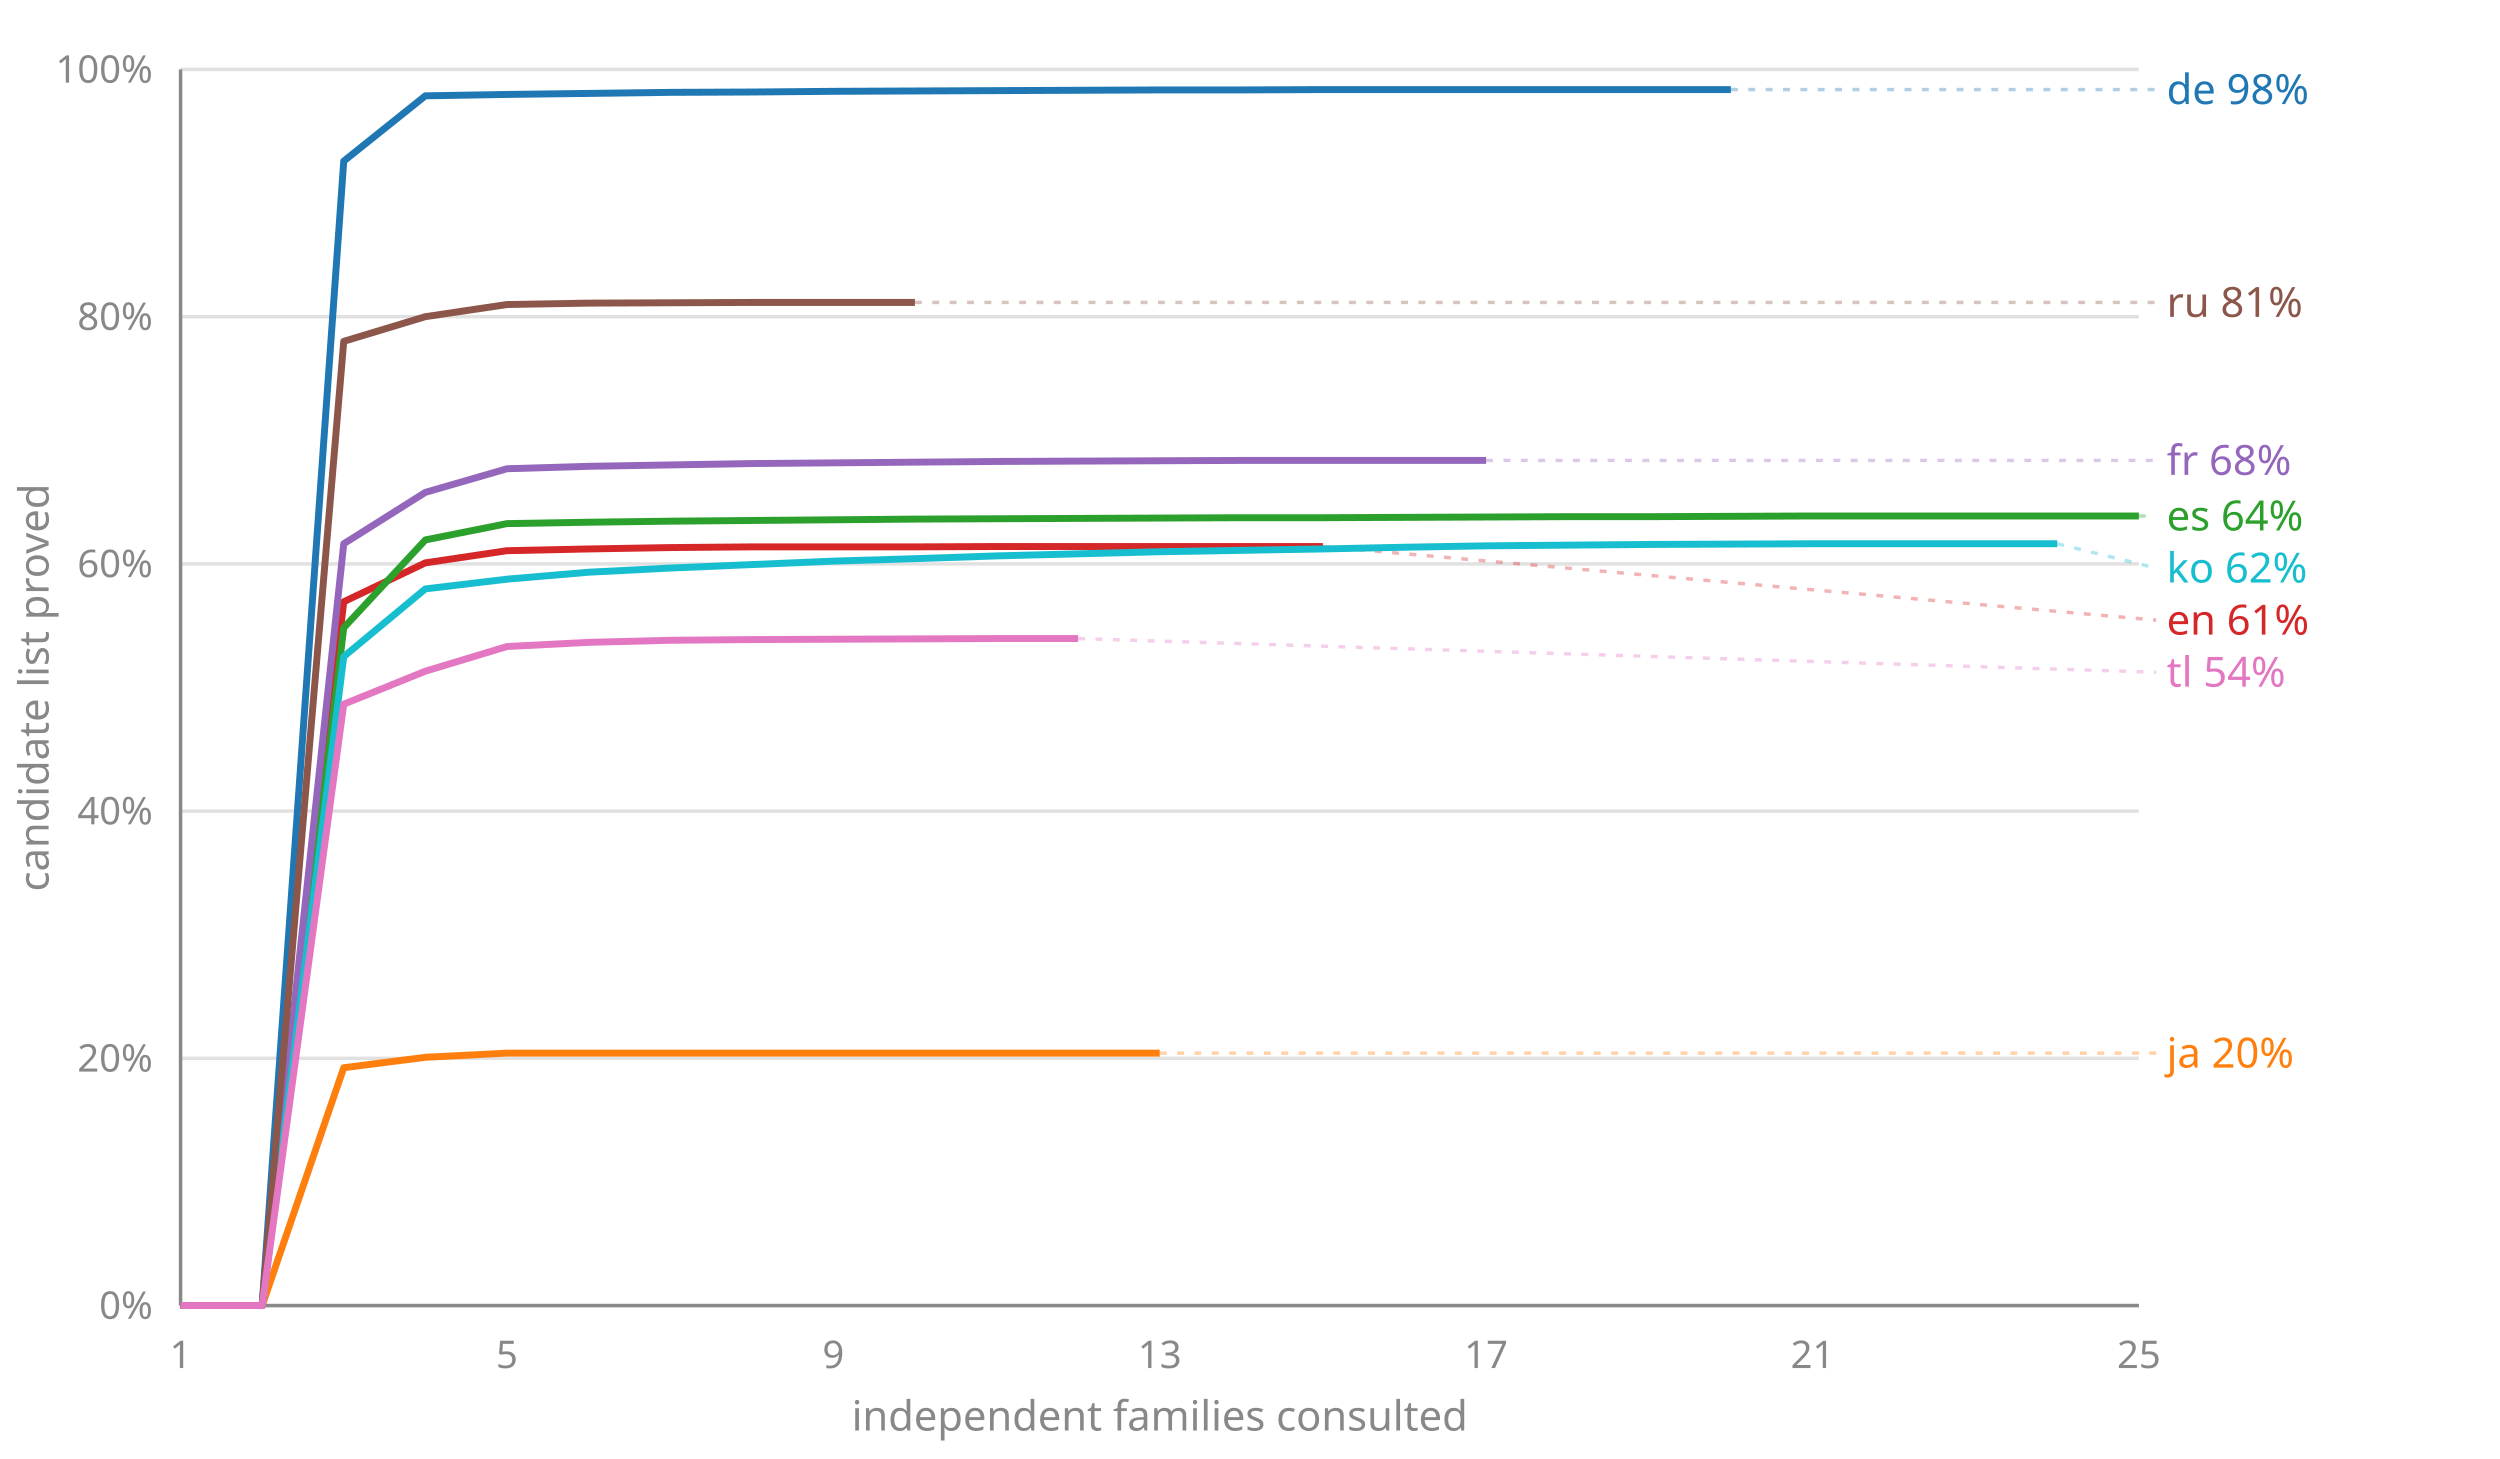
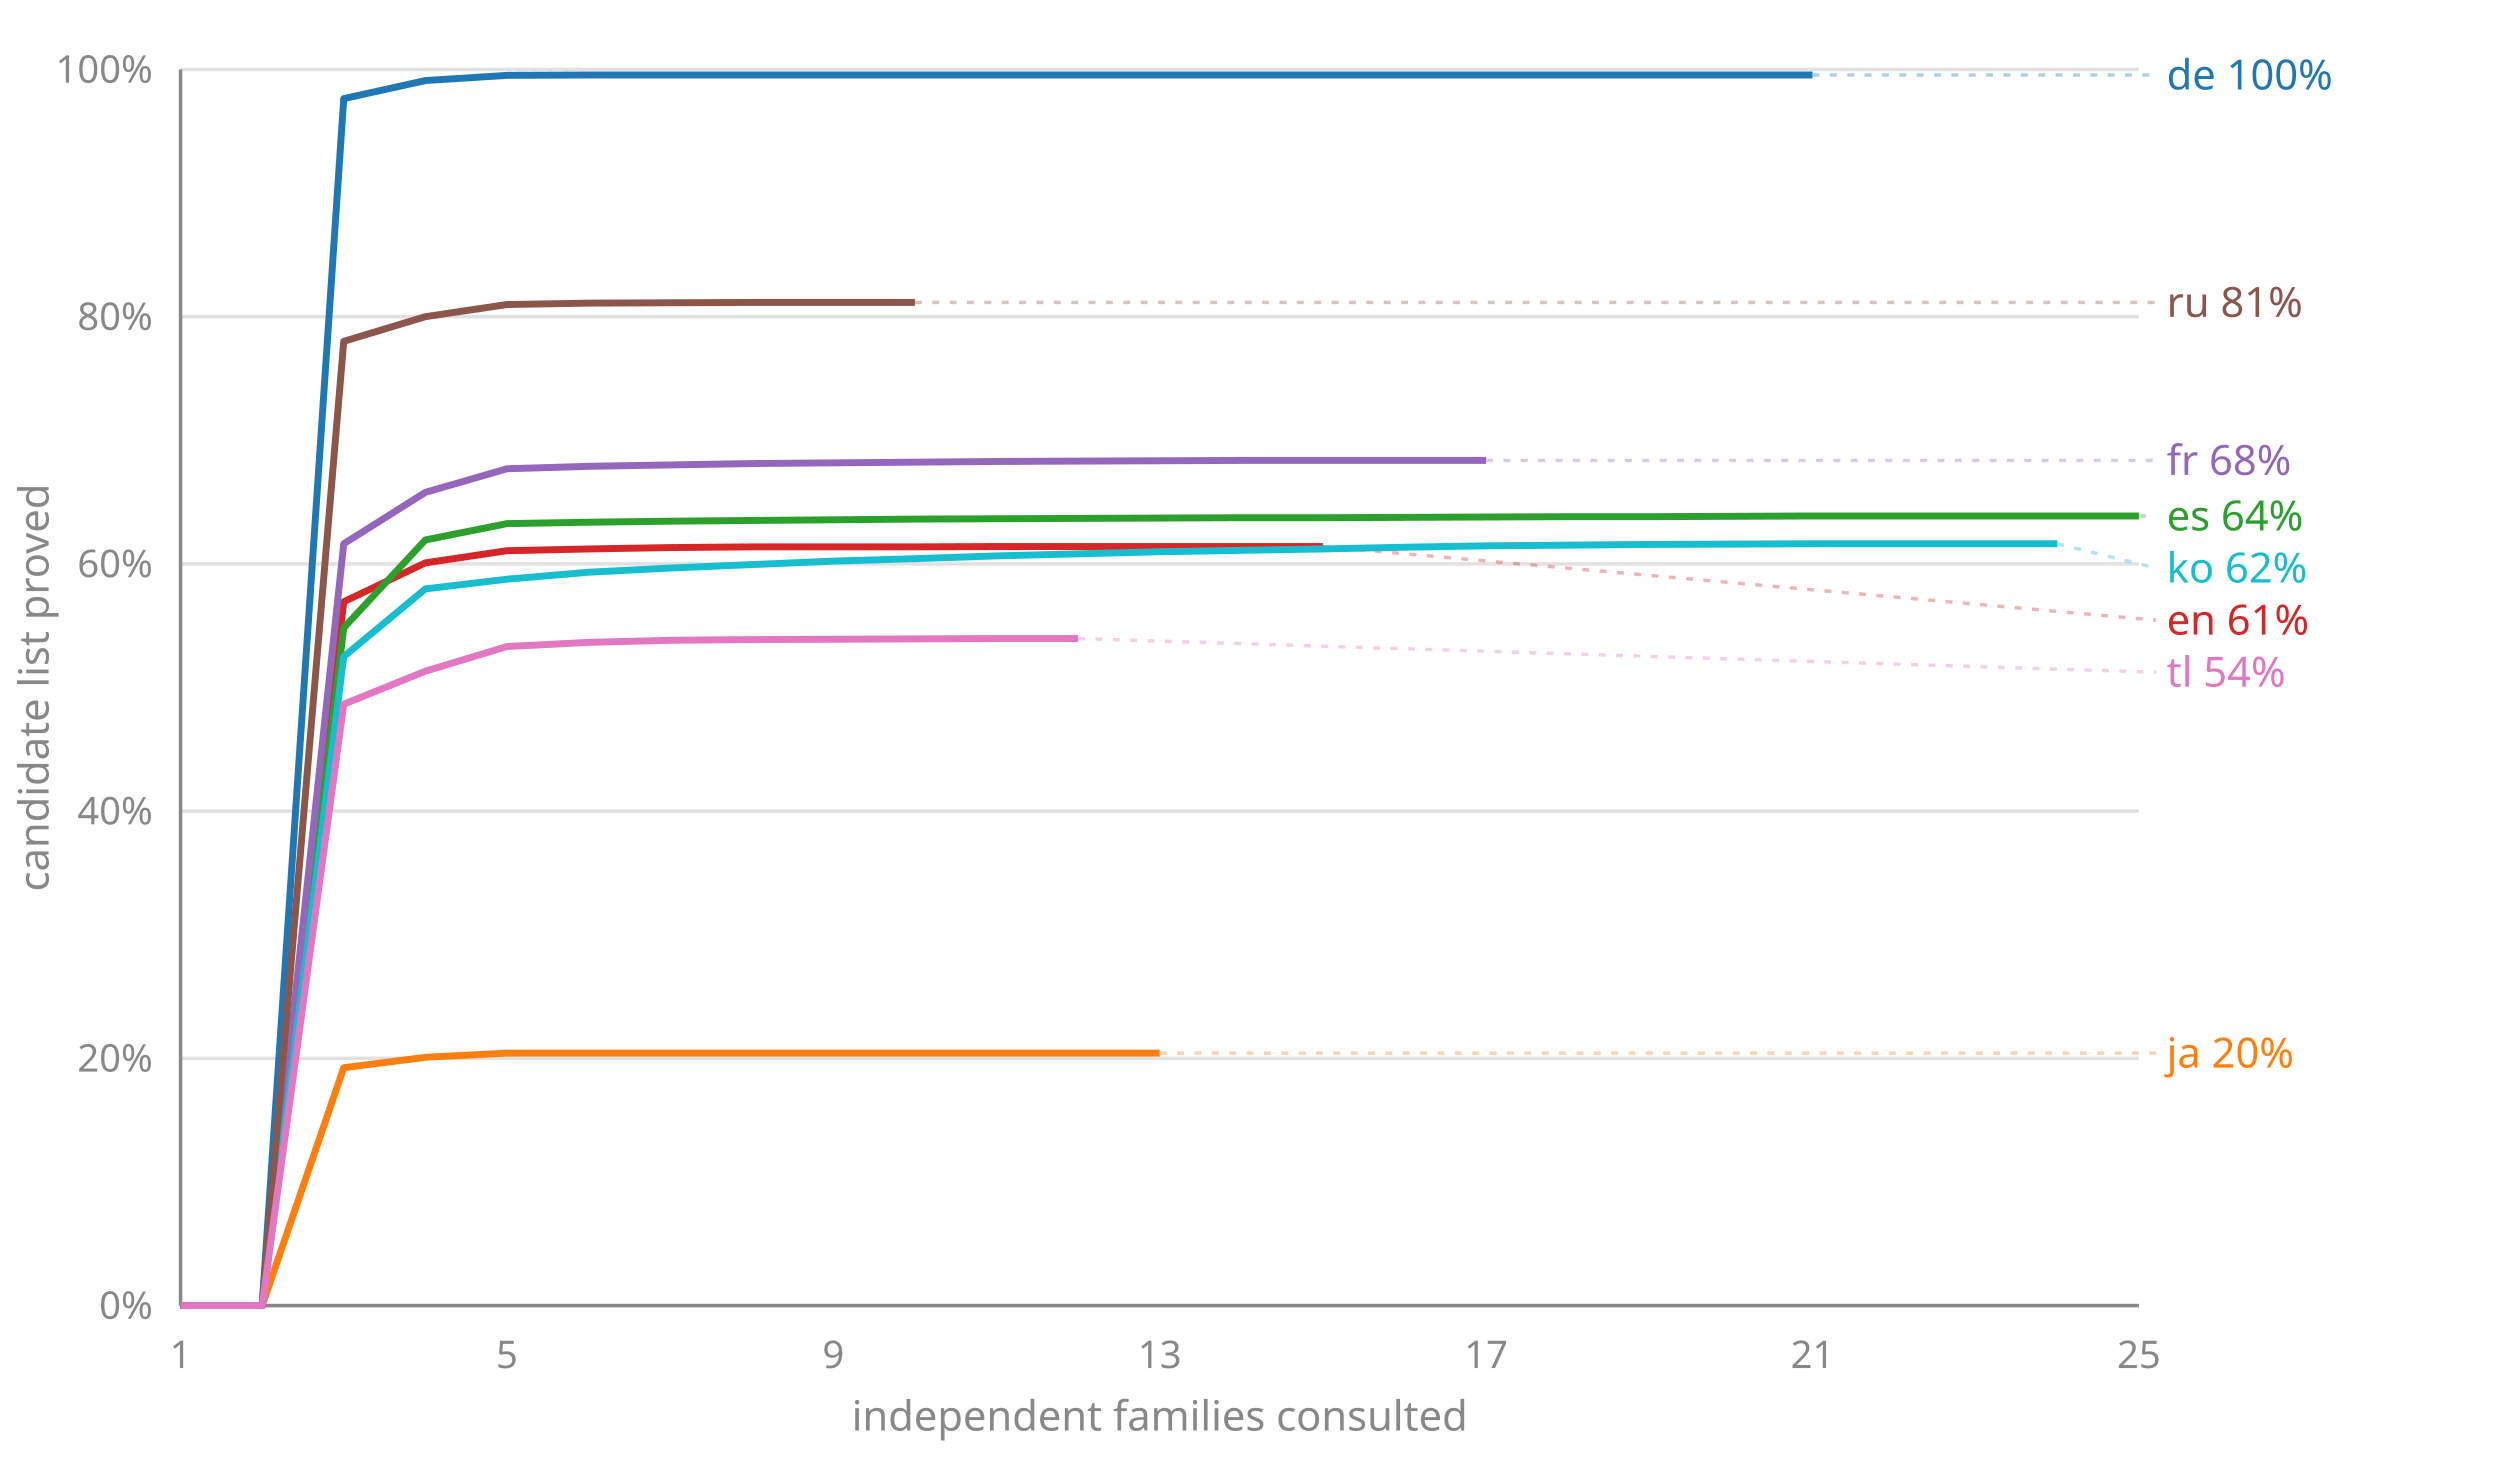
<svg xmlns="http://www.w3.org/2000/svg" width="720" height="420" viewBox="0 0 720 420" font-family="system-ui, sans-serif">
  <line x1="52" y1="376.0" x2="616" y2="376.0" stroke="#888" stroke-opacity="0.25" />
  <text x="44" y="376.0" fill="#888" font-size="11" text-anchor="end" dominant-baseline="middle">0%</text>
  <line x1="52" y1="304.8" x2="616" y2="304.8" stroke="#888" stroke-opacity="0.25" />
  <text x="44" y="304.8" fill="#888" font-size="11" text-anchor="end" dominant-baseline="middle">20%</text>
  <line x1="52" y1="233.6" x2="616" y2="233.6" stroke="#888" stroke-opacity="0.25" />
  <text x="44" y="233.6" fill="#888" font-size="11" text-anchor="end" dominant-baseline="middle">40%</text>
  <line x1="52" y1="162.4" x2="616" y2="162.4" stroke="#888" stroke-opacity="0.25" />
  <text x="44" y="162.4" fill="#888" font-size="11" text-anchor="end" dominant-baseline="middle">60%</text>
  <line x1="52" y1="91.2" x2="616" y2="91.2" stroke="#888" stroke-opacity="0.25" />
  <text x="44" y="91.2" fill="#888" font-size="11" text-anchor="end" dominant-baseline="middle">80%</text>
  <line x1="52" y1="20.0" x2="616" y2="20.0" stroke="#888" stroke-opacity="0.25" />
  <text x="44" y="20.0" fill="#888" font-size="11" text-anchor="end" dominant-baseline="middle">100%</text>
  <line x1="52" y1="20" x2="52" y2="376" stroke="#888" />
  <line x1="52" y1="376" x2="616" y2="376" stroke="#888" />
  <text x="52.0" y="394" fill="#888" font-size="11" text-anchor="middle">1</text>
  <text x="146.0" y="394" fill="#888" font-size="11" text-anchor="middle">5</text>
  <text x="240.0" y="394" fill="#888" font-size="11" text-anchor="middle">9</text>
  <text x="334.0" y="394" fill="#888" font-size="11" text-anchor="middle">13</text>
  <text x="428.0" y="394" fill="#888" font-size="11" text-anchor="middle">17</text>
  <text x="522.0" y="394" fill="#888" font-size="11" text-anchor="middle">21</text>
  <text x="616.0" y="394" fill="#888" font-size="11" text-anchor="middle">25</text>
  <text x="334" y="412" fill="#888" font-size="12" text-anchor="middle">independent families consulted</text>
  <text x="14" y="198" fill="#888" font-size="12" text-anchor="middle" transform="rotate(-90 14 198)">candidate list proved</text>
-   <polyline points="52.0,376.0 75.5,376.0 99.0,46.4 122.5,27.6 146.0,27.2 169.5,26.9 193.0,26.6 216.5,26.5 240.0,26.3 263.5,26.2 287.0,26.1 310.5,26.0 334.0,25.9 357.5,25.9 381.0,25.8 404.5,25.8 428.0,25.8 451.5,25.8 475.0,25.8 498.5,25.8" fill="none" stroke="#1f77b4" stroke-width="2" stroke-linejoin="round" />
-   <line x1="498.5" y1="25.8" x2="621" y2="25.8" stroke="#1f77b4" stroke-opacity="0.35" stroke-dasharray="2 3" />
-   <text x="624" y="25.8" fill="#1f77b4" font-size="12" dominant-baseline="middle">de 98%</text>
+   <polyline points="52.0,376.0 75.5,376.0 99.0,28.4 122.5,23.2 146.0,21.7 169.5,21.6 193.0,21.6 216.5,21.6 240.0,21.6 263.5,21.6 287.0,21.6 310.5,21.6 334.0,21.6 357.5,21.6 381.0,21.6 404.5,21.6 428.0,21.6 451.5,21.6 475.0,21.6 498.5,21.6 522.0,21.6" fill="none" stroke="#1f77b4" stroke-width="2" stroke-linejoin="round" />
+   <line x1="522.0" y1="21.6" x2="621" y2="21.6" stroke="#1f77b4" stroke-opacity="0.35" stroke-dasharray="2 3" />
+   <text x="624" y="21.6" fill="#1f77b4" font-size="12" dominant-baseline="middle">de 100%</text>
  <polyline points="52.0,376.0 75.5,376.0 99.0,173.3 122.5,162.1 146.0,158.6 169.5,158.1 193.0,157.7 216.5,157.5 240.0,157.5 263.5,157.5 287.0,157.4 310.5,157.4 334.0,157.4 357.5,157.4 381.0,157.4" fill="none" stroke="#d62728" stroke-width="2" stroke-linejoin="round" />
  <line x1="381.0" y1="157.4" x2="621" y2="178.6" stroke="#d62728" stroke-opacity="0.35" stroke-dasharray="2 3" />
  <text x="624" y="178.6" fill="#d62728" font-size="12" dominant-baseline="middle">en 61%</text>
  <polyline points="52.0,376.0 75.5,376.0 99.0,180.8 122.5,155.5 146.0,150.8 169.5,150.4 193.0,150.1 216.5,149.9 240.0,149.7 263.5,149.5 287.0,149.4 310.5,149.3 334.0,149.2 357.5,149.1 381.0,149.1 404.5,149.0 428.0,148.9 451.5,148.8 475.0,148.8 498.5,148.7 522.0,148.6 545.5,148.6 569.0,148.6 592.5,148.6 616.0,148.6" fill="none" stroke="#2ca02c" stroke-width="2" stroke-linejoin="round" />
  <line x1="616.0" y1="148.6" x2="621" y2="148.6" stroke="#2ca02c" stroke-opacity="0.35" stroke-dasharray="2 3" />
  <text x="624" y="148.6" fill="#2ca02c" font-size="12" dominant-baseline="middle">es 64%</text>
  <polyline points="52.0,376.0 75.5,376.0 99.0,156.6 122.5,141.8 146.0,135.0 169.5,134.3 193.0,133.9 216.5,133.5 240.0,133.3 263.5,133.1 287.0,132.9 310.5,132.8 334.0,132.7 357.5,132.6 381.0,132.6 404.5,132.6 428.0,132.6" fill="none" stroke="#9467bd" stroke-width="2" stroke-linejoin="round" />
  <line x1="428.0" y1="132.6" x2="621" y2="132.6" stroke="#9467bd" stroke-opacity="0.35" stroke-dasharray="2 3" />
  <text x="624" y="132.6" fill="#9467bd" font-size="12" dominant-baseline="middle">fr 68%</text>
  <polyline points="52.0,376.0 75.5,376.0 99.0,307.5 122.5,304.5 146.0,303.3 169.5,303.3 193.0,303.3 216.5,303.3 240.0,303.3 263.5,303.3 287.0,303.3 310.5,303.3 334.0,303.3" fill="none" stroke="#ff7f0e" stroke-width="2" stroke-linejoin="round" />
  <line x1="334.0" y1="303.3" x2="621" y2="303.3" stroke="#ff7f0e" stroke-opacity="0.35" stroke-dasharray="2 3" />
  <text x="624" y="303.3" fill="#ff7f0e" font-size="12" dominant-baseline="middle">ja 20%</text>
  <polyline points="52.0,376.0 75.5,376.0 99.0,189.1 122.5,169.6 146.0,166.8 169.5,164.8 193.0,163.6 216.5,162.6 240.0,161.6 263.5,160.9 287.0,160.1 310.5,159.5 334.0,158.9 357.5,158.5 381.0,158.1 404.5,157.6 428.0,157.2 451.5,157.0 475.0,156.8 498.5,156.7 522.0,156.6 545.5,156.6 569.0,156.6 592.5,156.6" fill="none" stroke="#17becf" stroke-width="2" stroke-linejoin="round" />
  <line x1="592.5" y1="156.6" x2="621" y2="163.6" stroke="#17becf" stroke-opacity="0.35" stroke-dasharray="2 3" />
  <text x="624" y="163.6" fill="#17becf" font-size="12" dominant-baseline="middle">ko 62%</text>
  <polyline points="52.0,376.0 75.5,376.0 99.0,98.3 122.5,91.2 146.0,87.7 169.5,87.3 193.0,87.2 216.5,87.1 240.0,87.1 263.5,87.1" fill="none" stroke="#8c564b" stroke-width="2" stroke-linejoin="round" />
  <line x1="263.5" y1="87.1" x2="621" y2="87.1" stroke="#8c564b" stroke-opacity="0.35" stroke-dasharray="2 3" />
  <text x="624" y="87.1" fill="#8c564b" font-size="12" dominant-baseline="middle">ru 81%</text>
  <polyline points="52.0,376.0 75.5,376.0 99.0,202.8 122.5,193.3 146.0,186.2 169.5,185.0 193.0,184.4 216.5,184.2 240.0,184.1 263.5,184.0 287.0,183.9 310.5,183.9" fill="none" stroke="#e377c2" stroke-width="2" stroke-linejoin="round" />
  <line x1="310.5" y1="183.9" x2="621" y2="193.6" stroke="#e377c2" stroke-opacity="0.35" stroke-dasharray="2 3" />
  <text x="624" y="193.6" fill="#e377c2" font-size="12" dominant-baseline="middle">tl 54%</text>
</svg>
